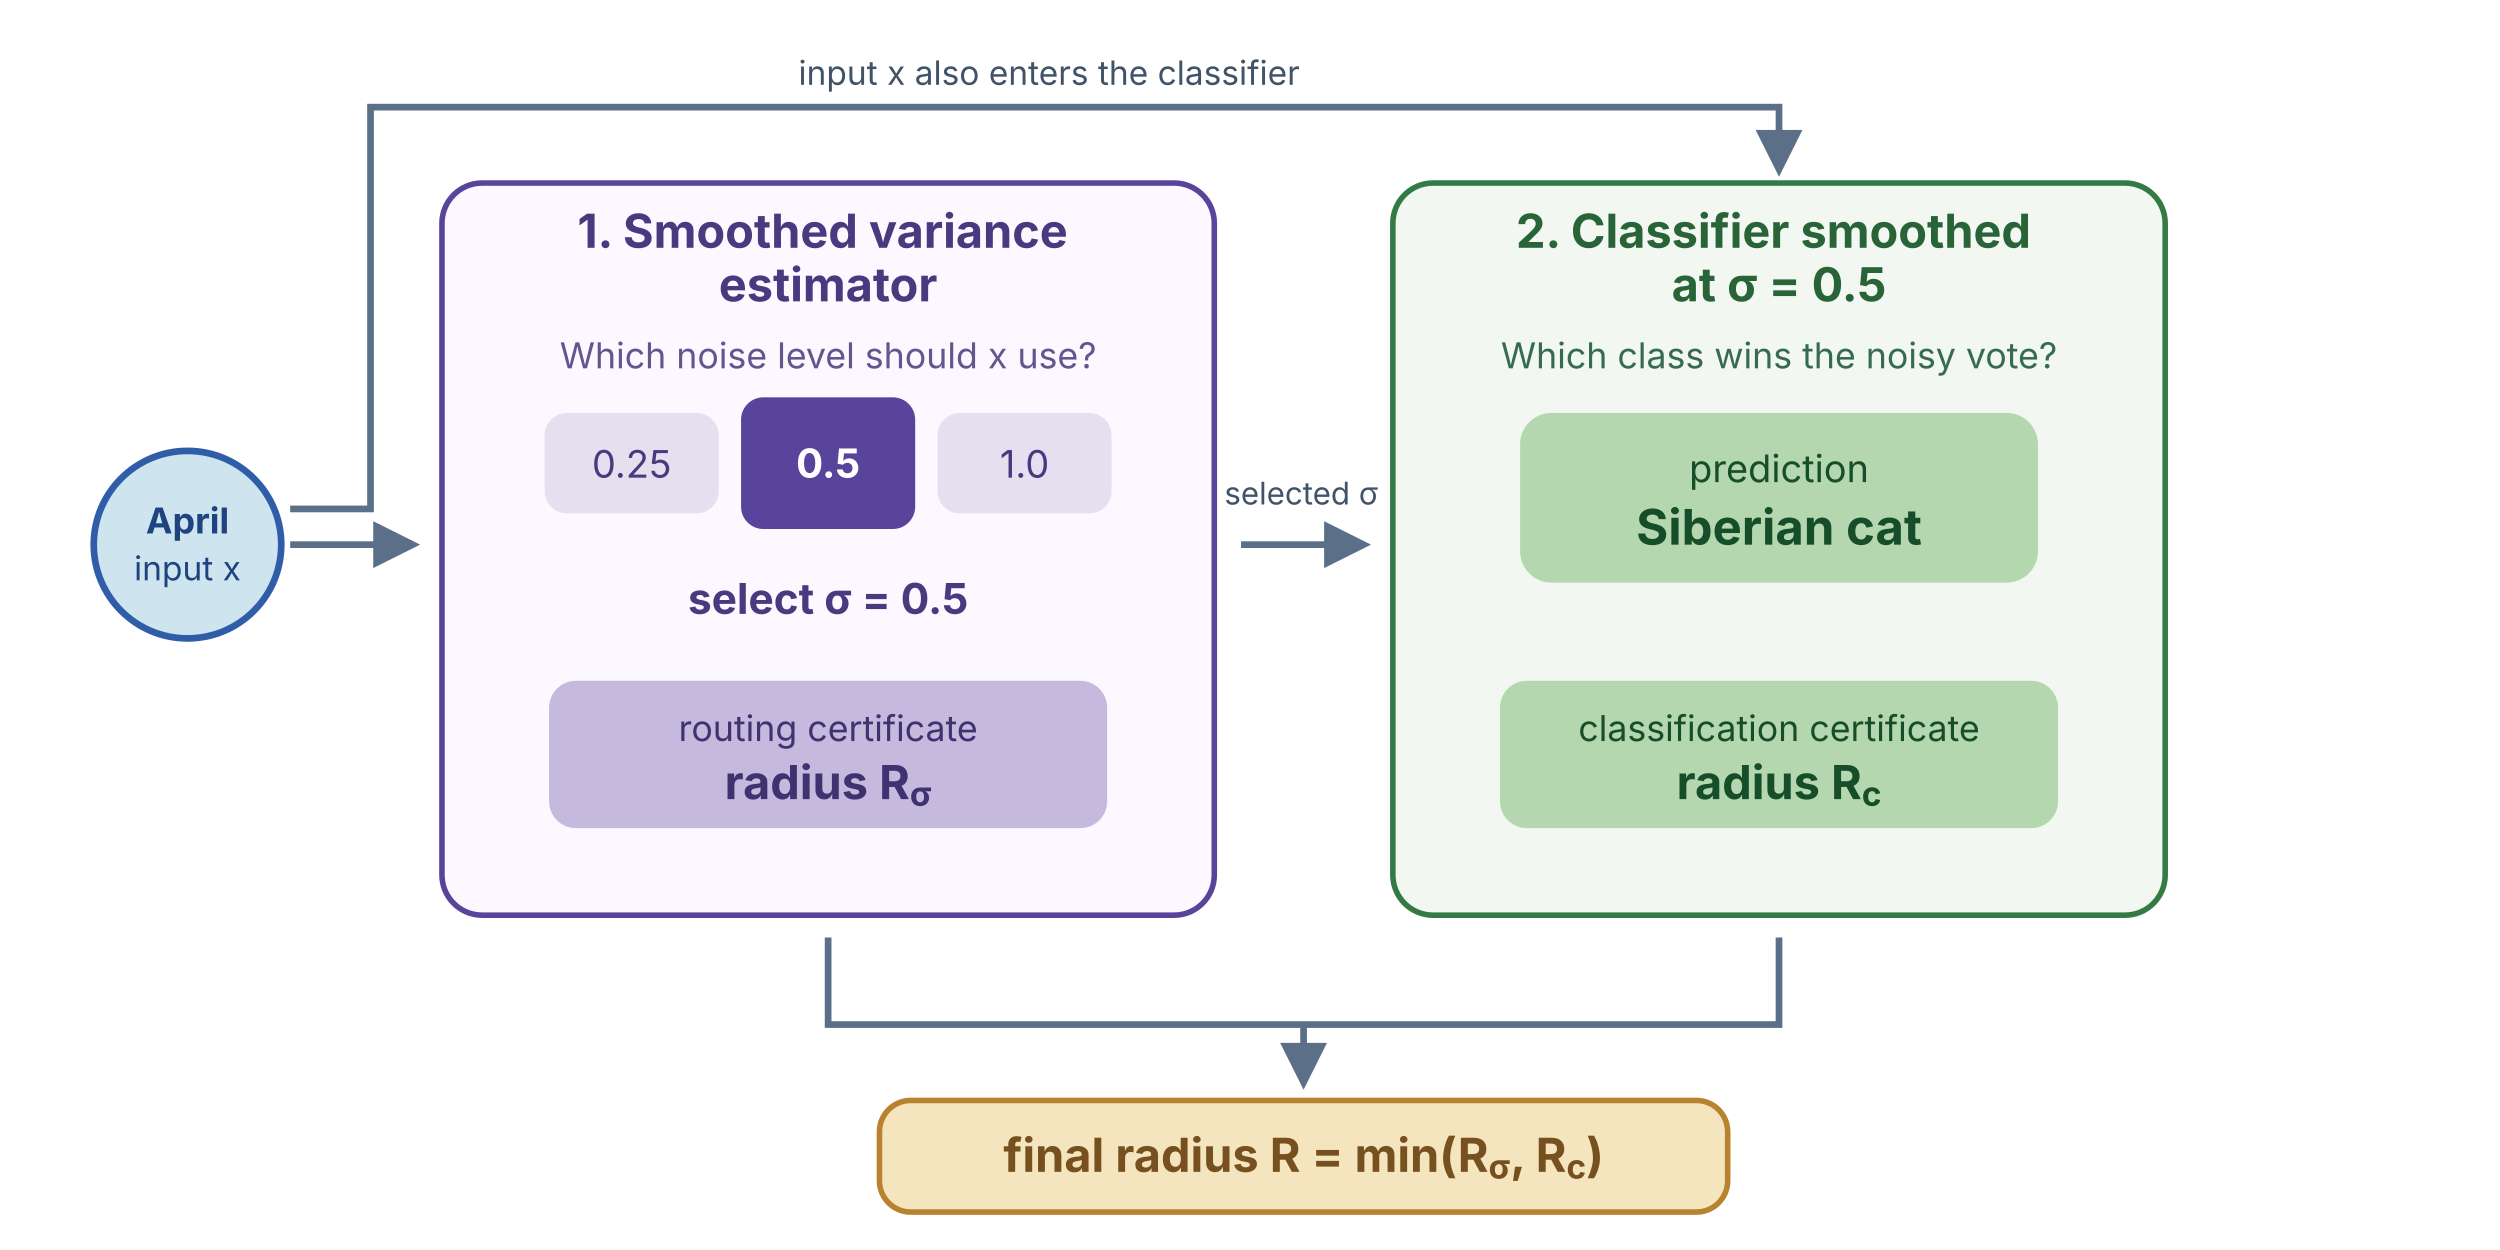
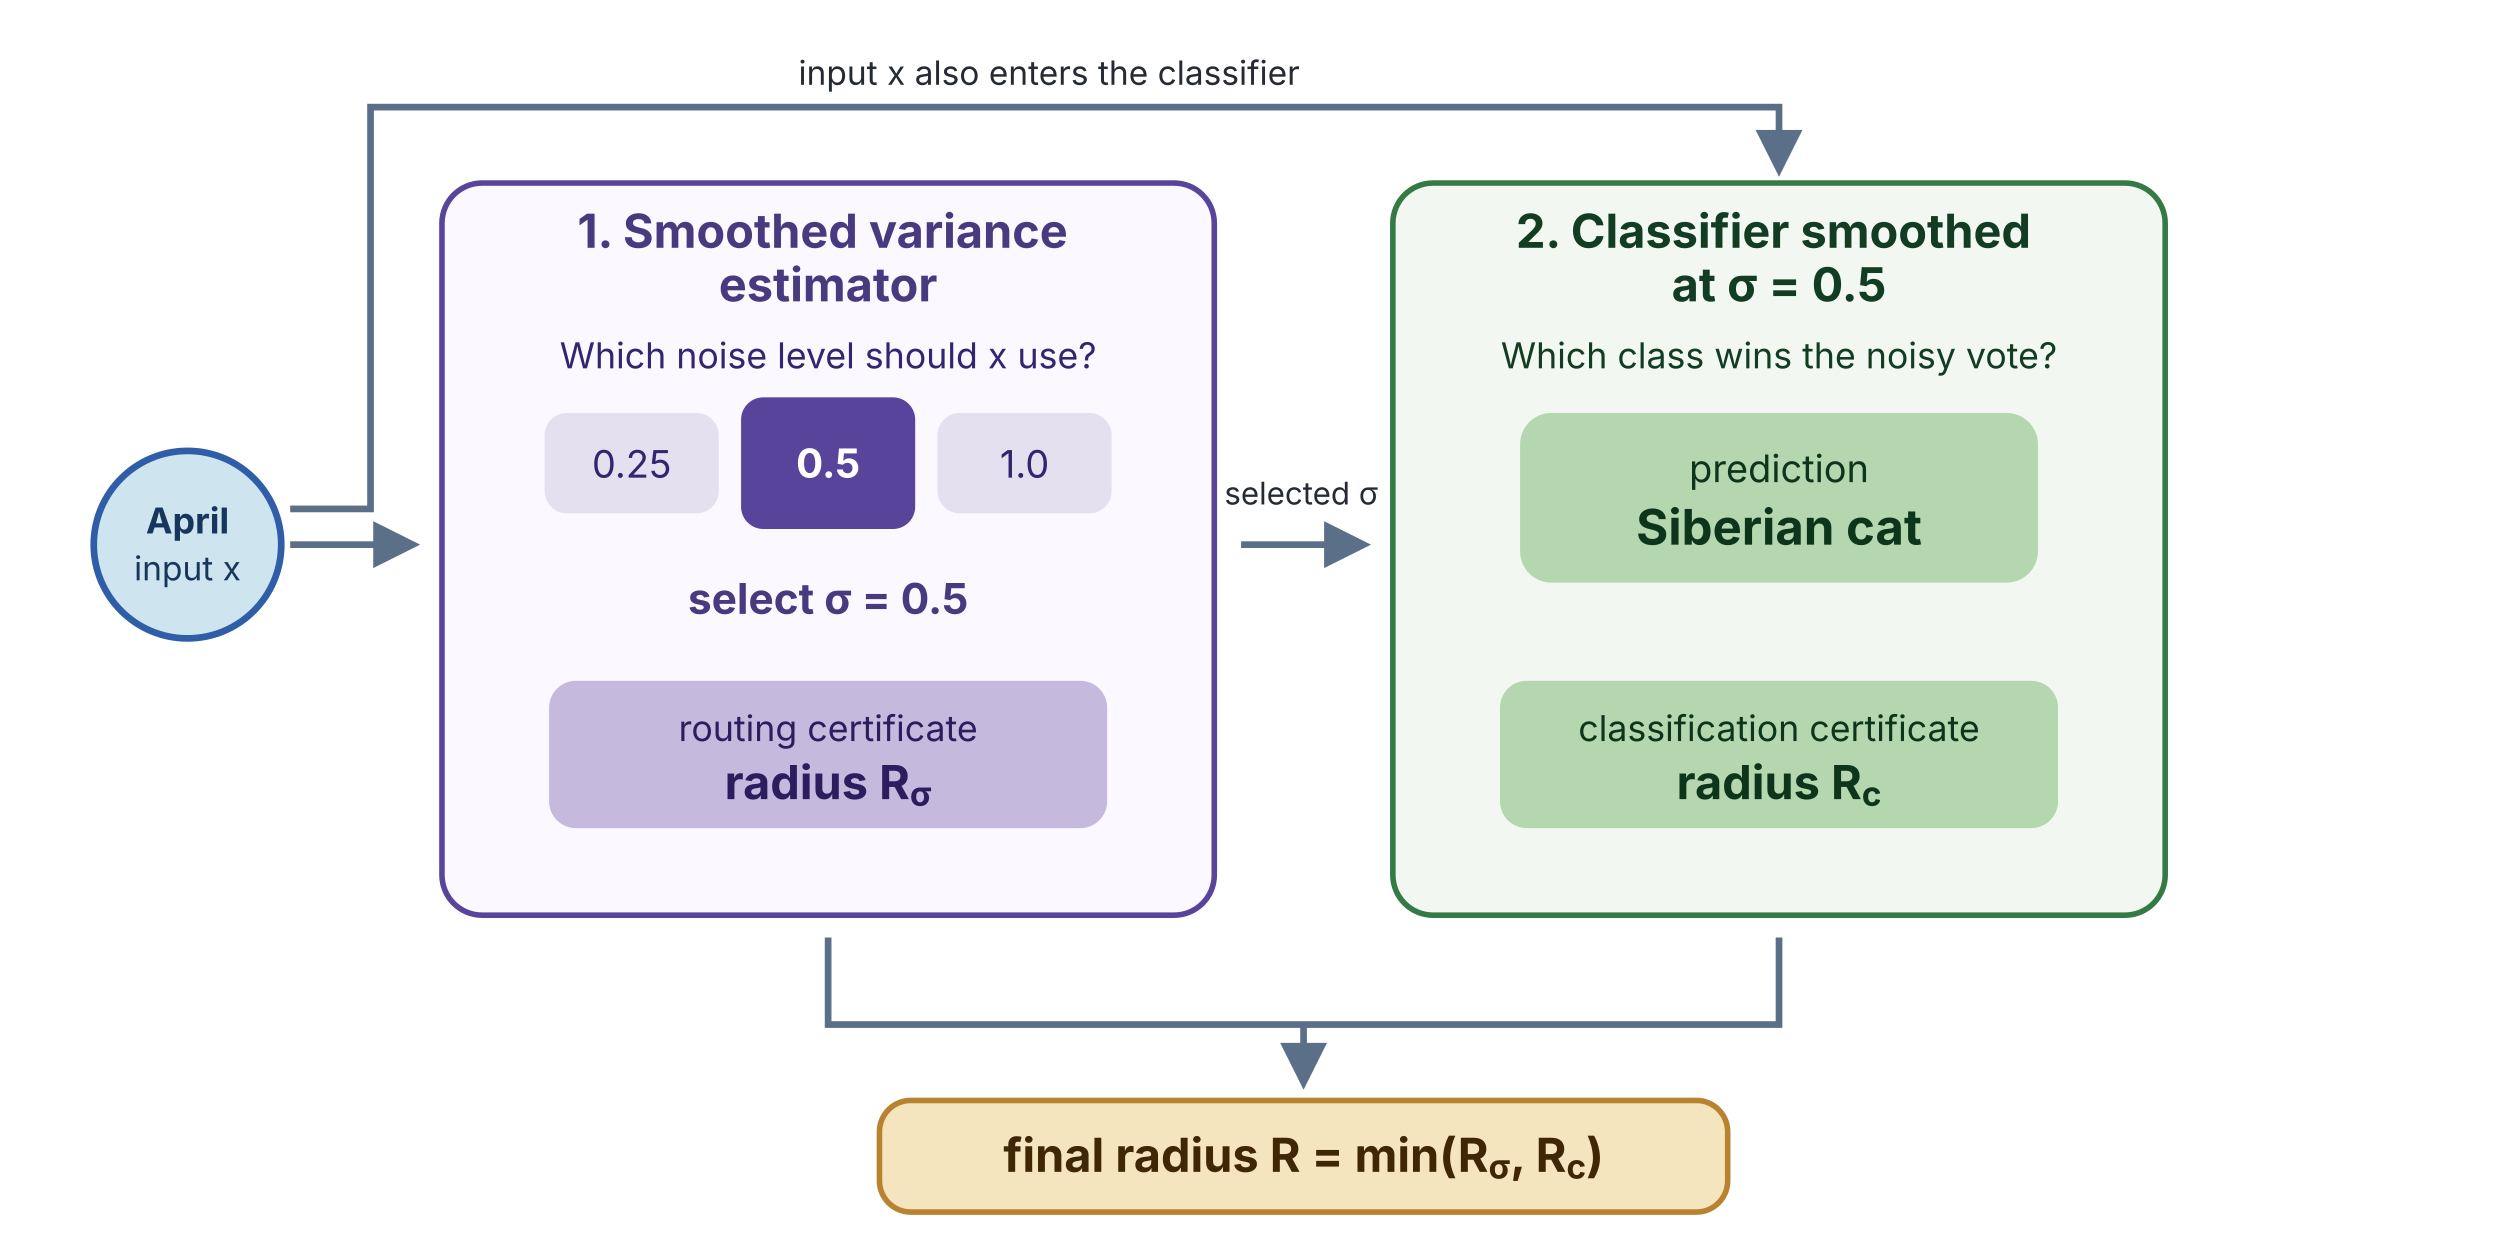
<svg xmlns="http://www.w3.org/2000/svg" viewBox="0 0 1120 560" role="img" aria-labelledby="title desc">
  <defs>
    <marker id="arrow" viewBox="0 0 10 10" refX="8" refY="5" markerWidth="7" markerHeight="7" orient="auto">
      <path d="M0 0L10 5L0 10Z" fill="#5b7088" />
    </marker>
  </defs>
  <rect width="1120" height="560" fill="#fff" />
  <g font-family="-apple-system,BlinkMacSystemFont,'Segoe UI',sans-serif">
    <circle cx="84" cy="244" r="42" fill="#cee5ef" stroke="#2f5da8" stroke-width="3" />
-     <text x="84" y="239" text-anchor="middle" font-size="16" font-weight="650" fill="#1f437e">April</text>
-     <text x="84" y="260" text-anchor="middle" font-size="15" fill="#1f437e">input x</text>
+     <text x="84" y="239" text-anchor="middle" font-size="16" font-weight="650" fill="#17365d">April</text>
+     <text x="84" y="260" text-anchor="middle" font-size="15" fill="#17365d">input x</text>
    <line x1="130" y1="244" x2="184" y2="244" stroke="#5b7088" stroke-width="3" marker-end="url(#arrow)" />
    <path d="M130 228 H166 V48 H797 V75" fill="none" stroke="#5b7088" stroke-width="3" marker-end="url(#arrow)" />
-     <text x="470" y="38" text-anchor="middle" font-size="15" fill="#405368">input x also enters the classifier</text>
+     <text x="470" y="38" text-anchor="middle" font-size="15" fill="#252a34">input x also enters the classifier</text>
    <rect x="198" y="82" width="346" height="328" rx="18" fill="#fbf8ff" stroke="#59449b" stroke-width="2.5" />
    <text x="371" y="111" text-anchor="middle" font-size="21" font-weight="700" fill="#49397f">
      <tspan x="371">1. Smoothed variance</tspan>
      <tspan x="371" dy="24">estimator</tspan>
    </text>
-     <text x="371" y="165" text-anchor="middle" font-size="16" fill="#65558f">Which noise level should x use?</text>
+     <text x="371" y="165" text-anchor="middle" font-size="16" fill="#35246f">Which noise level should x use?</text>
    <g>
      <rect x="244" y="185" width="78" height="45" rx="10" fill="#e5e0ef" />
-       <text x="283" y="214" text-anchor="middle" font-size="17" fill="#49397f">0.25</text>
+       <text x="283" y="214" text-anchor="middle" font-size="17" fill="#35246f">0.25</text>
      <rect x="332" y="178" width="78" height="59" rx="10" fill="#59449b" />
      <text x="371" y="214" text-anchor="middle" font-size="18" font-weight="700" fill="#fff">0.5</text>
      <rect x="420" y="185" width="78" height="45" rx="10" fill="#e5e0ef" />
-       <text x="459" y="214" text-anchor="middle" font-size="17" fill="#49397f">1.0</text>
+       <text x="459" y="214" text-anchor="middle" font-size="17" fill="#35246f">1.0</text>
    </g>
    <text x="371" y="275" text-anchor="middle" font-size="19" font-weight="700" fill="#49397f">select σ = 0.5</text>
    <rect x="246" y="305" width="250" height="66" rx="12" fill="#c5b9dd" />
-     <text x="371" y="332" text-anchor="middle" font-size="16" fill="#3f3271">routing certificate</text>
-     <text x="371" y="358" text-anchor="middle" font-size="21" font-weight="700" fill="#3f3271">radius R<tspan baseline-shift="sub" font-size="15">σ</tspan>
+     <text x="371" y="332" text-anchor="middle" font-size="16" fill="#2c1d5e">routing certificate</text>
+     <text x="371" y="358" text-anchor="middle" font-size="21" font-weight="700" fill="#2c1d5e">radius R<tspan baseline-shift="sub" font-size="15">σ</tspan>
    </text>
    <line x1="556" y1="244" x2="610" y2="244" stroke="#5b7088" stroke-width="3" marker-end="url(#arrow)" />
-     <text x="583" y="226" text-anchor="middle" font-size="14" fill="#405368">selected σ</text>
+     <text x="583" y="226" text-anchor="middle" font-size="14" fill="#252a34">selected σ</text>
    <rect x="624" y="82" width="346" height="328" rx="18" fill="#f2f8f1" stroke="#347a45" stroke-width="2.5" />
-     <text x="797" y="111" text-anchor="middle" font-size="21" font-weight="700" fill="#286437">
+     <text x="797" y="111" text-anchor="middle" font-size="21" font-weight="700" fill="#123d22">
      <tspan x="797">2. Classifier smoothed</tspan>
      <tspan x="797" dy="24">at σ = 0.5</tspan>
    </text>
-     <text x="797" y="165" text-anchor="middle" font-size="16" fill="#376b50">Which class wins the noisy vote?</text>
+     <text x="797" y="165" text-anchor="middle" font-size="16" fill="#123d22">Which class wins the noisy vote?</text>
    <rect x="681" y="185" width="232" height="76" rx="14" fill="#b4d7af" />
-     <text x="797" y="216" text-anchor="middle" font-size="17" fill="#164e2a">prediction</text>
-     <text x="797" y="244" text-anchor="middle" font-size="22" font-weight="700" fill="#164e2a">Siberian cat</text>
+     <text x="797" y="216" text-anchor="middle" font-size="17" fill="#0d351b">prediction</text>
+     <text x="797" y="244" text-anchor="middle" font-size="22" font-weight="700" fill="#0d351b">Siberian cat</text>
    <rect x="672" y="305" width="250" height="66" rx="12" fill="#b4d7af" />
-     <text x="797" y="332" text-anchor="middle" font-size="16" fill="#164e2a">classification certificate</text>
-     <text x="797" y="358" text-anchor="middle" font-size="21" font-weight="700" fill="#164e2a">radius R<tspan baseline-shift="sub" font-size="15">c</tspan>
+     <text x="797" y="332" text-anchor="middle" font-size="16" fill="#0d351b">classification certificate</text>
+     <text x="797" y="358" text-anchor="middle" font-size="21" font-weight="700" fill="#0d351b">radius R<tspan baseline-shift="sub" font-size="15">c</tspan>
    </text>
    <path d="M371 420 V459 H797 V420" fill="none" stroke="#5b7088" stroke-width="3" />
    <line x1="584" y1="459" x2="584" y2="484" stroke="#5b7088" stroke-width="3" marker-end="url(#arrow)" />
    <rect x="394" y="493" width="380" height="50" rx="14" fill="#f5e5bf" stroke="#b9822f" stroke-width="2.5" />
-     <text x="584" y="525" text-anchor="middle" font-size="21" font-weight="700" fill="#76511f">final radius R = min(R<tspan baseline-shift="sub" font-size="15">σ</tspan>, R<tspan baseline-shift="sub" font-size="15">c</tspan>)</text>
+     <text x="584" y="525" text-anchor="middle" font-size="21" font-weight="700" fill="#3f2706">final radius R = min(R<tspan baseline-shift="sub" font-size="15">σ</tspan>, R<tspan baseline-shift="sub" font-size="15">c</tspan>)</text>
  </g>
</svg>
